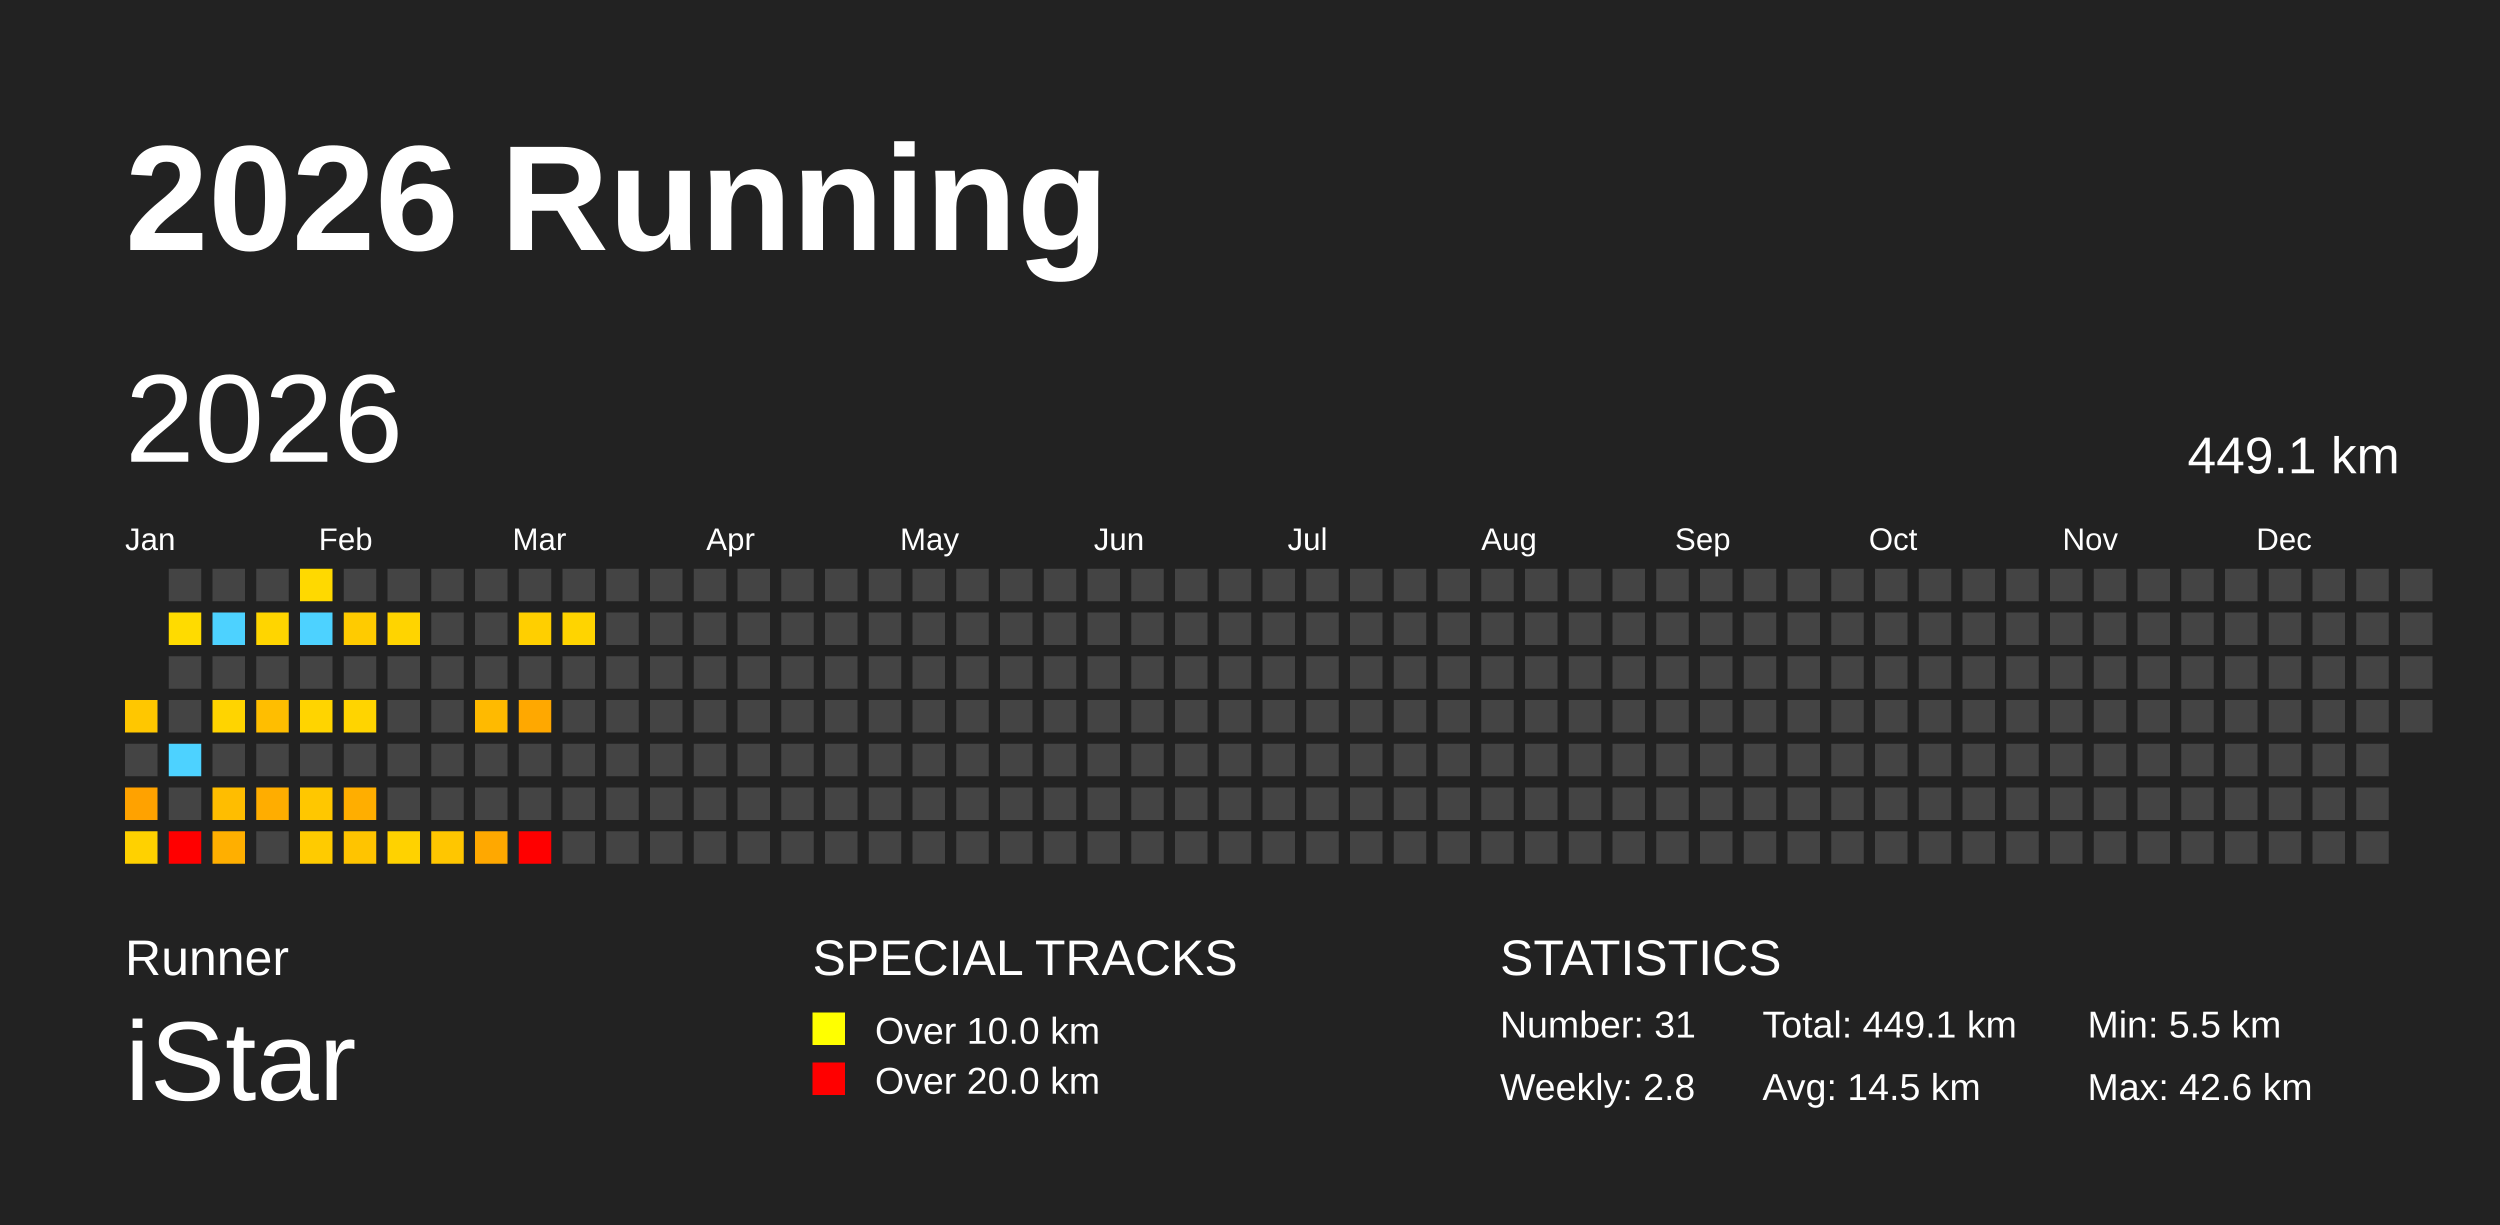
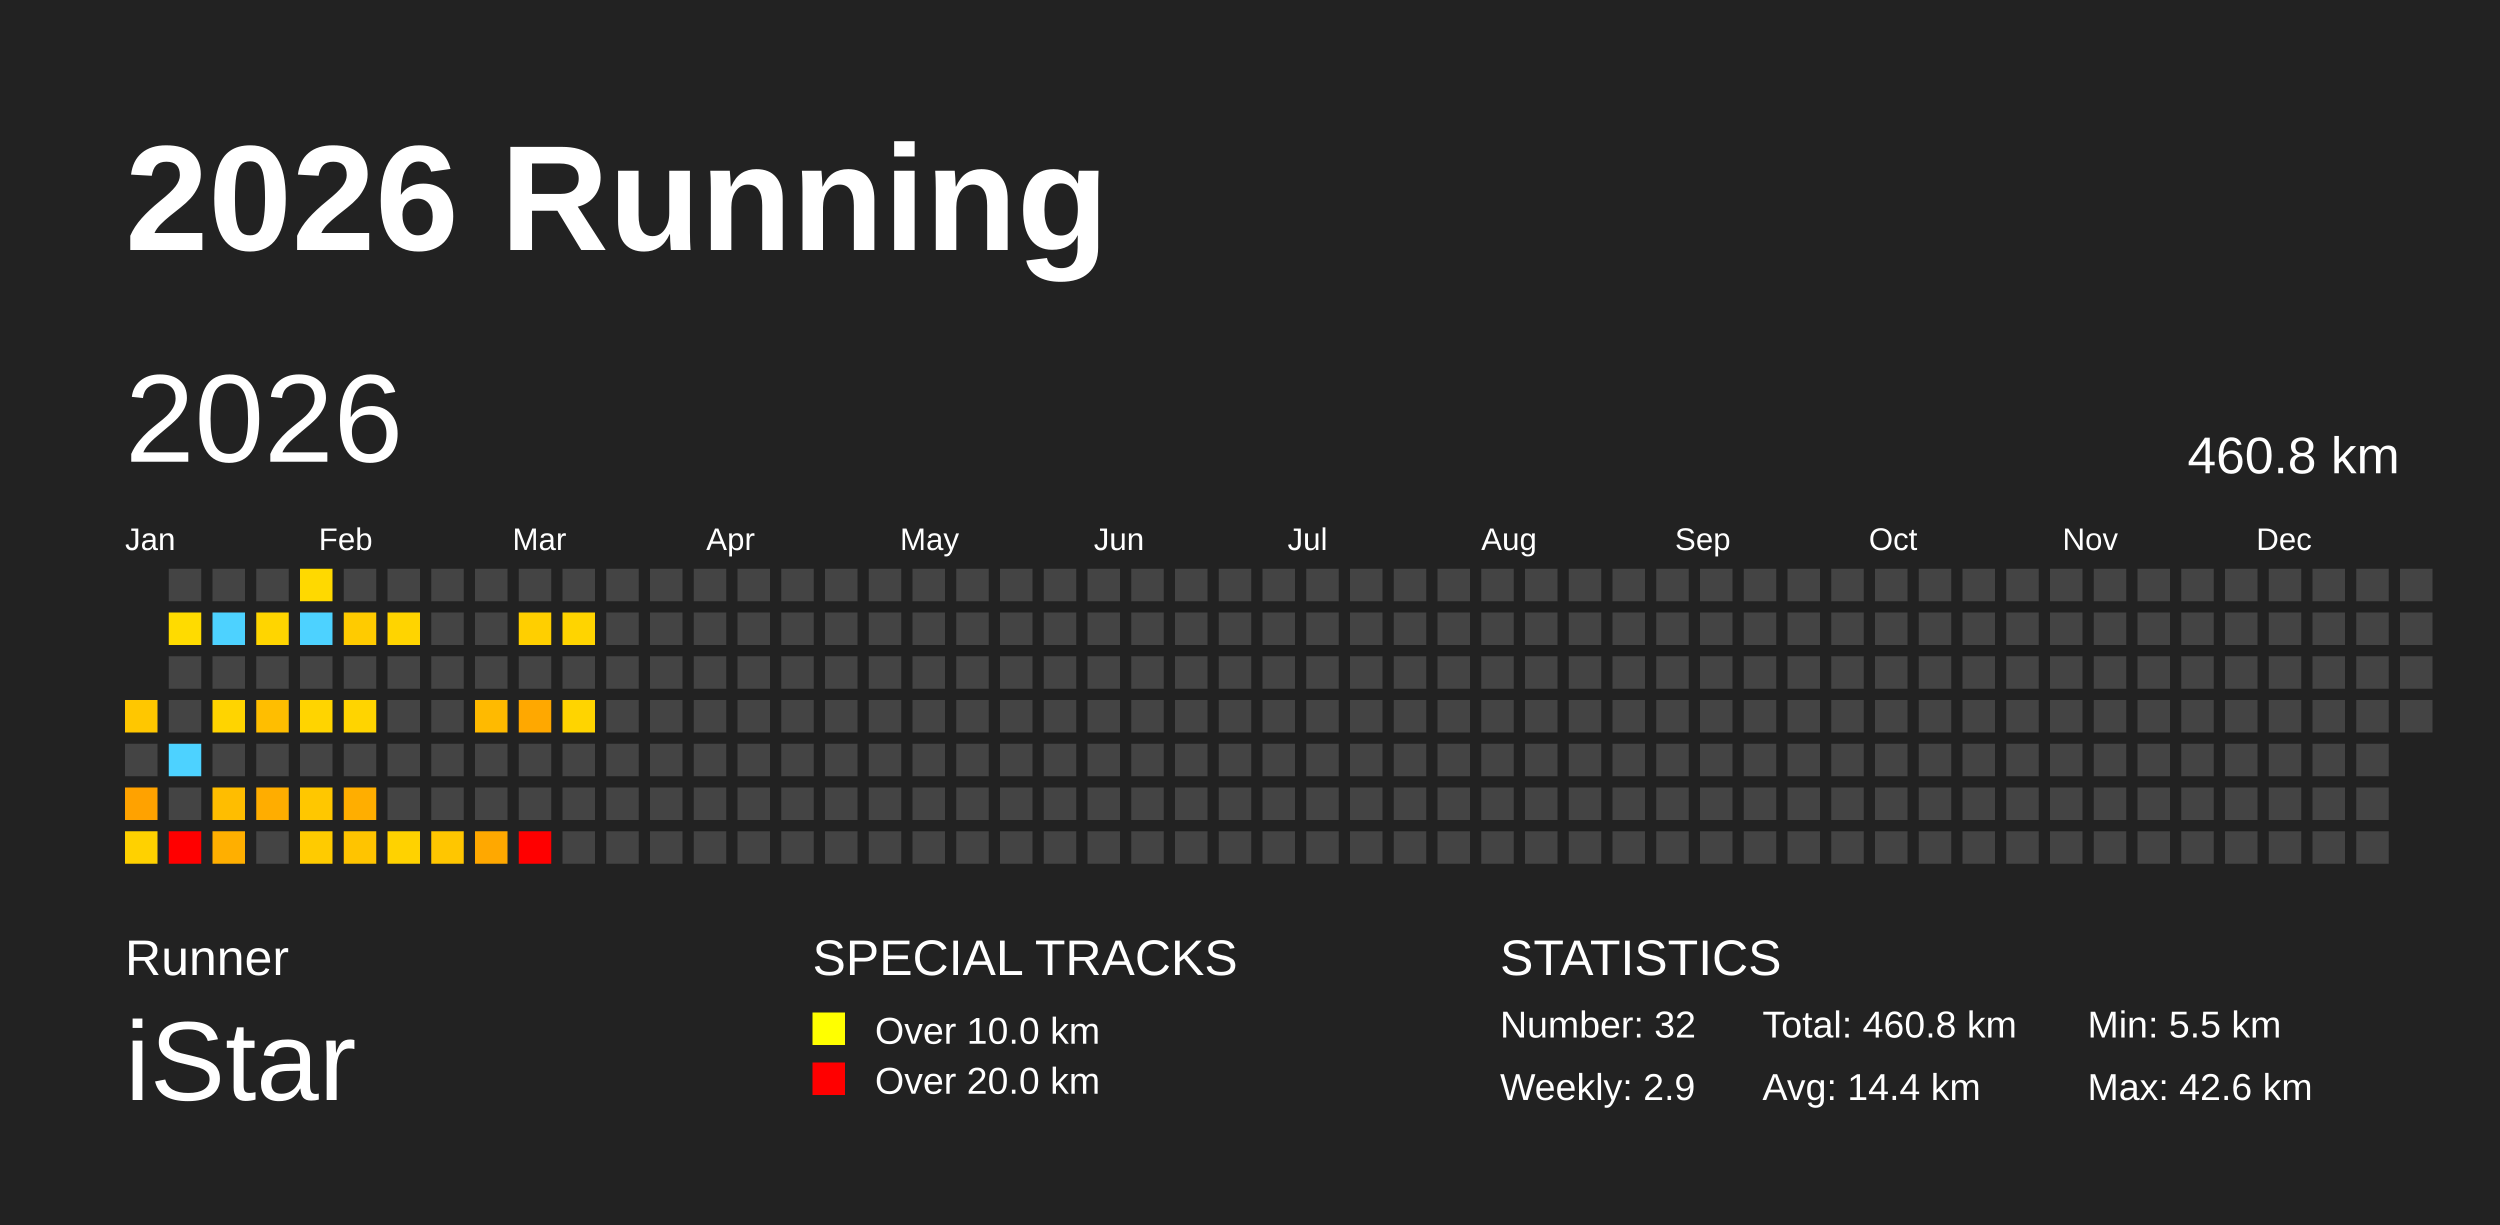
<svg xmlns="http://www.w3.org/2000/svg" baseProfile="full" height="98mm" version="1.1" viewBox="0,0,200,98" width="200mm">
  <defs />
  <rect fill="#222222" height="98" width="200" x="0" y="0" />
  <text fill="#FFFFFF" style="font-size:12px; font-family:Arial; font-weight:bold;" x="10" y="20">2026 Running</text>
  <text fill="#FFFFFF" style="font-size:4px; font-family:Arial" x="10" y="78">Runner</text>
  <text fill="#FFFFFF" style="font-size:9px; font-family:Arial" x="10" y="88">iStar</text>
  <text fill="#FFFFFF" style="font-size:4px; font-family:Arial" x="65" y="78">SPECIAL TRACKS</text>
  <rect fill="yellow" height="2.6" width="2.6" x="65" y="81" />
  <text fill="#FFFFFF" style="font-size:3px; font-family:Arial" x="70" y="83.5">Over 10.0 km</text>
  <rect fill="red" height="2.6" width="2.6" x="65" y="85" />
  <text fill="#FFFFFF" style="font-size:3px; font-family:Arial" x="70" y="87.5">Over 20.0 km</text>
  <text fill="#FFFFFF" style="font-size:4px; font-family:Arial" x="120" y="78">STATISTICS</text>
-   <text fill="#FFFFFF" style="font-size:3px; font-family:Arial" x="120" y="83">Number: 31</text>
-   <text fill="#FFFFFF" style="font-size:3px; font-family:Arial" x="120" y="88">Weekly: 2.8</text>
-   <text fill="#FFFFFF" style="font-size:3px; font-family:Arial" x="141" y="83">Total: 449.1 km</text>
-   <text fill="#FFFFFF" style="font-size:3px; font-family:Arial" x="141" y="88">Avg: 14.5 km</text>
+   <text fill="#FFFFFF" style="font-size:3px; font-family:Arial" x="120" y="83">Number: 32</text>
+   <text fill="#FFFFFF" style="font-size:3px; font-family:Arial" x="120" y="88">Weekly: 2.9</text>
+   <text fill="#FFFFFF" style="font-size:3px; font-family:Arial" x="141" y="83">Total: 460.8 km</text>
+   <text fill="#FFFFFF" style="font-size:3px; font-family:Arial" x="141" y="88">Avg: 14.4 km</text>
  <text fill="#FFFFFF" style="font-size:3px; font-family:Arial" x="167" y="83">Min: 5.5 km</text>
  <text fill="#FFFFFF" style="font-size:3px; font-family:Arial" x="167" y="88">Max: 42.6 km</text>
  <text dominant-baseline="hanging" fill="#FFFFFF" style="font-size:10.0px; font-family:Arial;" x="10" y="30">2026</text>
-   <text dominant-baseline="hanging" fill="#FFFFFF" style="font-size:4.125px; font-family:Arial;" x="175" y="35">449.1 km</text>
+   <text dominant-baseline="hanging" fill="#FFFFFF" style="font-size:4.125px; font-family:Arial;" x="175" y="35">460.8 km</text>
  <text fill="#FFFFFF" style="font-size:2.5px; font-family:Arial" x="10.0" y="44">Jan</text>
  <text fill="#FFFFFF" style="font-size:2.5px; font-family:Arial" x="25.5" y="44">Feb</text>
  <text fill="#FFFFFF" style="font-size:2.5px; font-family:Arial" x="41.0" y="44">Mar</text>
  <text fill="#FFFFFF" style="font-size:2.5px; font-family:Arial" x="56.5" y="44">Apr</text>
  <text fill="#FFFFFF" style="font-size:2.5px; font-family:Arial" x="72.0" y="44">May</text>
  <text fill="#FFFFFF" style="font-size:2.5px; font-family:Arial" x="87.5" y="44">Jun</text>
  <text fill="#FFFFFF" style="font-size:2.5px; font-family:Arial" x="103.0" y="44">Jul</text>
  <text fill="#FFFFFF" style="font-size:2.5px; font-family:Arial" x="118.5" y="44">Aug</text>
  <text fill="#FFFFFF" style="font-size:2.5px; font-family:Arial" x="134.0" y="44">Sep</text>
  <text fill="#FFFFFF" style="font-size:2.5px; font-family:Arial" x="149.5" y="44">Oct</text>
  <text fill="#FFFFFF" style="font-size:2.5px; font-family:Arial" x="165.0" y="44">Nov</text>
  <text fill="#FFFFFF" style="font-size:2.5px; font-family:Arial" x="180.5" y="44">Dec</text>
  <rect fill="#ffc700" height="2.6" width="2.6" x="10.0" y="56.0" />
  <rect fill="#444444" height="2.6" width="2.6" x="10.0" y="59.5" />
  <rect fill="#ffa200" height="2.6" width="2.6" x="10.0" y="63.0" />
  <rect fill="#ffd100" height="2.6" width="2.6" x="10.0" y="66.5" />
  <rect fill="#444444" height="2.6" width="2.6" x="13.5" y="45.5" />
  <rect fill="#ffdb00" height="2.6" width="2.6" x="13.5" y="49.0" />
  <rect fill="#444444" height="2.6" width="2.6" x="13.5" y="52.5" />
  <rect fill="#444444" height="2.6" width="2.6" x="13.5" y="56.0" />
  <rect fill="#4dd2ff" height="2.6" width="2.6" x="13.5" y="59.5" />
  <rect fill="#444444" height="2.6" width="2.6" x="13.5" y="63.0" />
  <rect fill="red" height="2.6" width="2.6" x="13.5" y="66.5" />
  <rect fill="#444444" height="2.6" width="2.6" x="17.0" y="45.5" />
  <rect fill="#4dd2ff" height="2.6" width="2.6" x="17.0" y="49.0" />
  <rect fill="#444444" height="2.6" width="2.6" x="17.0" y="52.5" />
  <rect fill="#ffd400" height="2.6" width="2.6" x="17.0" y="56.0" />
  <rect fill="#444444" height="2.6" width="2.6" x="17.0" y="59.5" />
  <rect fill="#ffbd00" height="2.6" width="2.6" x="17.0" y="63.0" />
  <rect fill="#ffaf00" height="2.6" width="2.6" x="17.0" y="66.5" />
  <rect fill="#444444" height="2.6" width="2.6" x="20.5" y="45.5" />
  <rect fill="#ffd500" height="2.6" width="2.6" x="20.5" y="49.0" />
  <rect fill="#444444" height="2.6" width="2.6" x="20.5" y="52.5" />
  <rect fill="#ffbe00" height="2.6" width="2.6" x="20.5" y="56.0" />
  <rect fill="#444444" height="2.6" width="2.6" x="20.5" y="59.5" />
  <rect fill="#ffad00" height="2.6" width="2.6" x="20.5" y="63.0" />
  <rect fill="#444444" height="2.6" width="2.6" x="20.5" y="66.5" />
  <rect fill="#ffd900" height="2.6" width="2.6" x="24.0" y="45.5" />
  <rect fill="#4dd2ff" height="2.6" width="2.6" x="24.0" y="49.0" />
  <rect fill="#444444" height="2.6" width="2.6" x="24.0" y="52.5" />
  <rect fill="#ffd400" height="2.6" width="2.6" x="24.0" y="56.0" />
  <rect fill="#444444" height="2.6" width="2.6" x="24.0" y="59.5" />
  <rect fill="#ffc700" height="2.6" width="2.6" x="24.0" y="63.0" />
  <rect fill="#ffcb00" height="2.6" width="2.6" x="24.0" y="66.5" />
  <rect fill="#444444" height="2.6" width="2.6" x="27.5" y="45.5" />
  <rect fill="#ffcb00" height="2.6" width="2.6" x="27.5" y="49.0" />
  <rect fill="#444444" height="2.6" width="2.6" x="27.5" y="52.5" />
  <rect fill="#ffd400" height="2.6" width="2.6" x="27.5" y="56.0" />
  <rect fill="#444444" height="2.6" width="2.6" x="27.5" y="59.5" />
  <rect fill="#ffae00" height="2.6" width="2.6" x="27.5" y="63.0" />
  <rect fill="#ffc400" height="2.6" width="2.6" x="27.5" y="66.5" />
  <rect fill="#444444" height="2.6" width="2.6" x="31.0" y="45.5" />
  <rect fill="#ffd400" height="2.6" width="2.6" x="31.0" y="49.0" />
  <rect fill="#444444" height="2.6" width="2.6" x="31.0" y="52.5" />
  <rect fill="#444444" height="2.6" width="2.6" x="31.0" y="56.0" />
  <rect fill="#444444" height="2.6" width="2.6" x="31.0" y="59.5" />
  <rect fill="#444444" height="2.6" width="2.6" x="31.0" y="63.0" />
  <rect fill="#ffd200" height="2.6" width="2.6" x="31.0" y="66.5" />
  <rect fill="#444444" height="2.6" width="2.6" x="34.5" y="45.5" />
  <rect fill="#444444" height="2.6" width="2.6" x="34.5" y="49.0" />
  <rect fill="#444444" height="2.6" width="2.6" x="34.5" y="52.5" />
  <rect fill="#444444" height="2.6" width="2.6" x="34.5" y="56.0" />
  <rect fill="#444444" height="2.6" width="2.6" x="34.5" y="59.5" />
  <rect fill="#444444" height="2.6" width="2.6" x="34.5" y="63.0" />
  <rect fill="#ffc600" height="2.6" width="2.6" x="34.5" y="66.5" />
  <rect fill="#444444" height="2.6" width="2.6" x="38.0" y="45.5" />
  <rect fill="#444444" height="2.6" width="2.6" x="38.0" y="49.0" />
  <rect fill="#444444" height="2.6" width="2.6" x="38.0" y="52.5" />
  <rect fill="#ffba00" height="2.6" width="2.6" x="38.0" y="56.0" />
  <rect fill="#444444" height="2.6" width="2.6" x="38.0" y="59.5" />
  <rect fill="#444444" height="2.6" width="2.6" x="38.0" y="63.0" />
  <rect fill="#ffa800" height="2.6" width="2.6" x="38.0" y="66.5" />
  <rect fill="#444444" height="2.6" width="2.6" x="41.5" y="45.5" />
  <rect fill="#ffcf00" height="2.6" width="2.6" x="41.5" y="49.0" />
  <rect fill="#444444" height="2.6" width="2.6" x="41.5" y="52.5" />
  <rect fill="#ffa800" height="2.6" width="2.6" x="41.5" y="56.0" />
  <rect fill="#444444" height="2.6" width="2.6" x="41.5" y="59.5" />
  <rect fill="#444444" height="2.6" width="2.6" x="41.5" y="63.0" />
  <rect fill="red" height="2.6" width="2.6" x="41.5" y="66.5" />
  <rect fill="#444444" height="2.6" width="2.6" x="45.0" y="45.5" />
  <rect fill="#ffd400" height="2.6" width="2.6" x="45.0" y="49.0" />
  <rect fill="#444444" height="2.6" width="2.6" x="45.0" y="52.5" />
-   <rect fill="#444444" height="2.6" width="2.6" x="45.0" y="56.0" />
+   <rect fill="#ffd400" height="2.6" width="2.6" x="45.0" y="56.0" />
  <rect fill="#444444" height="2.6" width="2.6" x="45.0" y="59.5" />
  <rect fill="#444444" height="2.6" width="2.6" x="45.0" y="63.0" />
  <rect fill="#444444" height="2.6" width="2.6" x="45.0" y="66.5" />
  <rect fill="#444444" height="2.6" width="2.6" x="48.5" y="45.5" />
  <rect fill="#444444" height="2.6" width="2.6" x="48.5" y="49.0" />
  <rect fill="#444444" height="2.6" width="2.6" x="48.5" y="52.5" />
  <rect fill="#444444" height="2.6" width="2.6" x="48.5" y="56.0" />
  <rect fill="#444444" height="2.6" width="2.6" x="48.5" y="59.5" />
  <rect fill="#444444" height="2.6" width="2.6" x="48.5" y="63.0" />
  <rect fill="#444444" height="2.6" width="2.6" x="48.5" y="66.5" />
  <rect fill="#444444" height="2.6" width="2.6" x="52.0" y="45.5" />
  <rect fill="#444444" height="2.6" width="2.6" x="52.0" y="49.0" />
  <rect fill="#444444" height="2.6" width="2.6" x="52.0" y="52.5" />
  <rect fill="#444444" height="2.6" width="2.6" x="52.0" y="56.0" />
  <rect fill="#444444" height="2.6" width="2.6" x="52.0" y="59.5" />
  <rect fill="#444444" height="2.6" width="2.6" x="52.0" y="63.0" />
  <rect fill="#444444" height="2.6" width="2.6" x="52.0" y="66.5" />
  <rect fill="#444444" height="2.6" width="2.6" x="55.5" y="45.5" />
  <rect fill="#444444" height="2.6" width="2.6" x="55.5" y="49.0" />
  <rect fill="#444444" height="2.6" width="2.6" x="55.5" y="52.5" />
  <rect fill="#444444" height="2.6" width="2.6" x="55.5" y="56.0" />
  <rect fill="#444444" height="2.6" width="2.6" x="55.5" y="59.5" />
  <rect fill="#444444" height="2.6" width="2.6" x="55.5" y="63.0" />
  <rect fill="#444444" height="2.6" width="2.6" x="55.5" y="66.5" />
  <rect fill="#444444" height="2.6" width="2.6" x="59.0" y="45.5" />
  <rect fill="#444444" height="2.6" width="2.6" x="59.0" y="49.0" />
  <rect fill="#444444" height="2.6" width="2.6" x="59.0" y="52.5" />
  <rect fill="#444444" height="2.6" width="2.6" x="59.0" y="56.0" />
  <rect fill="#444444" height="2.6" width="2.6" x="59.0" y="59.5" />
  <rect fill="#444444" height="2.6" width="2.6" x="59.0" y="63.0" />
  <rect fill="#444444" height="2.6" width="2.6" x="59.0" y="66.5" />
  <rect fill="#444444" height="2.6" width="2.6" x="62.5" y="45.5" />
  <rect fill="#444444" height="2.6" width="2.6" x="62.5" y="49.0" />
  <rect fill="#444444" height="2.6" width="2.6" x="62.5" y="52.5" />
  <rect fill="#444444" height="2.6" width="2.6" x="62.5" y="56.0" />
  <rect fill="#444444" height="2.6" width="2.6" x="62.5" y="59.5" />
  <rect fill="#444444" height="2.6" width="2.6" x="62.5" y="63.0" />
  <rect fill="#444444" height="2.6" width="2.6" x="62.5" y="66.5" />
  <rect fill="#444444" height="2.6" width="2.6" x="66.0" y="45.5" />
  <rect fill="#444444" height="2.6" width="2.6" x="66.0" y="49.0" />
  <rect fill="#444444" height="2.6" width="2.6" x="66.0" y="52.5" />
  <rect fill="#444444" height="2.6" width="2.6" x="66.0" y="56.0" />
  <rect fill="#444444" height="2.6" width="2.6" x="66.0" y="59.5" />
  <rect fill="#444444" height="2.6" width="2.6" x="66.0" y="63.0" />
  <rect fill="#444444" height="2.6" width="2.6" x="66.0" y="66.5" />
  <rect fill="#444444" height="2.6" width="2.6" x="69.5" y="45.5" />
  <rect fill="#444444" height="2.6" width="2.6" x="69.5" y="49.0" />
  <rect fill="#444444" height="2.6" width="2.6" x="69.5" y="52.5" />
  <rect fill="#444444" height="2.6" width="2.6" x="69.5" y="56.0" />
  <rect fill="#444444" height="2.6" width="2.6" x="69.5" y="59.5" />
  <rect fill="#444444" height="2.6" width="2.6" x="69.5" y="63.0" />
  <rect fill="#444444" height="2.6" width="2.6" x="69.5" y="66.5" />
  <rect fill="#444444" height="2.6" width="2.6" x="73.0" y="45.5" />
  <rect fill="#444444" height="2.6" width="2.6" x="73.0" y="49.0" />
  <rect fill="#444444" height="2.6" width="2.6" x="73.0" y="52.5" />
  <rect fill="#444444" height="2.6" width="2.6" x="73.0" y="56.0" />
  <rect fill="#444444" height="2.6" width="2.6" x="73.0" y="59.5" />
  <rect fill="#444444" height="2.6" width="2.6" x="73.0" y="63.0" />
  <rect fill="#444444" height="2.6" width="2.6" x="73.0" y="66.5" />
  <rect fill="#444444" height="2.6" width="2.6" x="76.5" y="45.5" />
  <rect fill="#444444" height="2.6" width="2.6" x="76.5" y="49.0" />
  <rect fill="#444444" height="2.6" width="2.6" x="76.5" y="52.5" />
  <rect fill="#444444" height="2.6" width="2.6" x="76.5" y="56.0" />
  <rect fill="#444444" height="2.6" width="2.6" x="76.5" y="59.5" />
  <rect fill="#444444" height="2.6" width="2.6" x="76.5" y="63.0" />
  <rect fill="#444444" height="2.6" width="2.6" x="76.5" y="66.5" />
  <rect fill="#444444" height="2.6" width="2.6" x="80.0" y="45.5" />
  <rect fill="#444444" height="2.6" width="2.6" x="80.0" y="49.0" />
  <rect fill="#444444" height="2.6" width="2.6" x="80.0" y="52.5" />
  <rect fill="#444444" height="2.6" width="2.6" x="80.0" y="56.0" />
  <rect fill="#444444" height="2.6" width="2.6" x="80.0" y="59.5" />
  <rect fill="#444444" height="2.6" width="2.6" x="80.0" y="63.0" />
  <rect fill="#444444" height="2.6" width="2.6" x="80.0" y="66.5" />
  <rect fill="#444444" height="2.6" width="2.6" x="83.5" y="45.5" />
  <rect fill="#444444" height="2.6" width="2.6" x="83.5" y="49.0" />
  <rect fill="#444444" height="2.6" width="2.6" x="83.5" y="52.5" />
  <rect fill="#444444" height="2.6" width="2.6" x="83.5" y="56.0" />
  <rect fill="#444444" height="2.6" width="2.6" x="83.5" y="59.5" />
  <rect fill="#444444" height="2.6" width="2.6" x="83.5" y="63.0" />
  <rect fill="#444444" height="2.6" width="2.6" x="83.5" y="66.5" />
  <rect fill="#444444" height="2.6" width="2.6" x="87.0" y="45.5" />
  <rect fill="#444444" height="2.6" width="2.6" x="87.0" y="49.0" />
  <rect fill="#444444" height="2.6" width="2.6" x="87.0" y="52.5" />
  <rect fill="#444444" height="2.6" width="2.6" x="87.0" y="56.0" />
  <rect fill="#444444" height="2.6" width="2.6" x="87.0" y="59.5" />
  <rect fill="#444444" height="2.6" width="2.6" x="87.0" y="63.0" />
  <rect fill="#444444" height="2.6" width="2.6" x="87.0" y="66.5" />
  <rect fill="#444444" height="2.6" width="2.6" x="90.5" y="45.5" />
  <rect fill="#444444" height="2.6" width="2.6" x="90.5" y="49.0" />
  <rect fill="#444444" height="2.6" width="2.6" x="90.5" y="52.5" />
  <rect fill="#444444" height="2.6" width="2.6" x="90.5" y="56.0" />
  <rect fill="#444444" height="2.6" width="2.6" x="90.5" y="59.5" />
  <rect fill="#444444" height="2.6" width="2.6" x="90.5" y="63.0" />
  <rect fill="#444444" height="2.6" width="2.6" x="90.5" y="66.5" />
  <rect fill="#444444" height="2.6" width="2.6" x="94.0" y="45.5" />
  <rect fill="#444444" height="2.6" width="2.6" x="94.0" y="49.0" />
  <rect fill="#444444" height="2.6" width="2.6" x="94.0" y="52.5" />
  <rect fill="#444444" height="2.6" width="2.6" x="94.0" y="56.0" />
  <rect fill="#444444" height="2.6" width="2.6" x="94.0" y="59.5" />
  <rect fill="#444444" height="2.6" width="2.6" x="94.0" y="63.0" />
  <rect fill="#444444" height="2.6" width="2.6" x="94.0" y="66.5" />
  <rect fill="#444444" height="2.6" width="2.6" x="97.5" y="45.5" />
  <rect fill="#444444" height="2.6" width="2.6" x="97.5" y="49.0" />
  <rect fill="#444444" height="2.6" width="2.6" x="97.5" y="52.5" />
  <rect fill="#444444" height="2.6" width="2.6" x="97.5" y="56.0" />
  <rect fill="#444444" height="2.6" width="2.6" x="97.5" y="59.5" />
  <rect fill="#444444" height="2.6" width="2.6" x="97.5" y="63.0" />
  <rect fill="#444444" height="2.6" width="2.6" x="97.5" y="66.5" />
  <rect fill="#444444" height="2.6" width="2.6" x="101.0" y="45.5" />
  <rect fill="#444444" height="2.6" width="2.6" x="101.0" y="49.0" />
  <rect fill="#444444" height="2.6" width="2.6" x="101.0" y="52.5" />
  <rect fill="#444444" height="2.6" width="2.6" x="101.0" y="56.0" />
  <rect fill="#444444" height="2.6" width="2.6" x="101.0" y="59.5" />
  <rect fill="#444444" height="2.6" width="2.6" x="101.0" y="63.0" />
  <rect fill="#444444" height="2.6" width="2.6" x="101.0" y="66.5" />
  <rect fill="#444444" height="2.6" width="2.6" x="104.5" y="45.5" />
  <rect fill="#444444" height="2.6" width="2.6" x="104.5" y="49.0" />
  <rect fill="#444444" height="2.6" width="2.6" x="104.5" y="52.5" />
  <rect fill="#444444" height="2.6" width="2.6" x="104.5" y="56.0" />
  <rect fill="#444444" height="2.6" width="2.6" x="104.5" y="59.5" />
  <rect fill="#444444" height="2.6" width="2.6" x="104.5" y="63.0" />
  <rect fill="#444444" height="2.6" width="2.6" x="104.5" y="66.5" />
  <rect fill="#444444" height="2.6" width="2.6" x="108.0" y="45.5" />
  <rect fill="#444444" height="2.6" width="2.6" x="108.0" y="49.0" />
  <rect fill="#444444" height="2.6" width="2.6" x="108.0" y="52.5" />
  <rect fill="#444444" height="2.6" width="2.6" x="108.0" y="56.0" />
  <rect fill="#444444" height="2.6" width="2.6" x="108.0" y="59.5" />
  <rect fill="#444444" height="2.6" width="2.6" x="108.0" y="63.0" />
  <rect fill="#444444" height="2.6" width="2.6" x="108.0" y="66.5" />
  <rect fill="#444444" height="2.6" width="2.6" x="111.5" y="45.5" />
  <rect fill="#444444" height="2.6" width="2.6" x="111.5" y="49.0" />
  <rect fill="#444444" height="2.6" width="2.6" x="111.5" y="52.5" />
  <rect fill="#444444" height="2.6" width="2.6" x="111.5" y="56.0" />
  <rect fill="#444444" height="2.6" width="2.6" x="111.5" y="59.5" />
  <rect fill="#444444" height="2.6" width="2.6" x="111.5" y="63.0" />
  <rect fill="#444444" height="2.6" width="2.6" x="111.5" y="66.5" />
  <rect fill="#444444" height="2.6" width="2.6" x="115.0" y="45.5" />
  <rect fill="#444444" height="2.6" width="2.6" x="115.0" y="49.0" />
  <rect fill="#444444" height="2.6" width="2.6" x="115.0" y="52.5" />
  <rect fill="#444444" height="2.6" width="2.6" x="115.0" y="56.0" />
  <rect fill="#444444" height="2.6" width="2.6" x="115.0" y="59.5" />
  <rect fill="#444444" height="2.6" width="2.6" x="115.0" y="63.0" />
  <rect fill="#444444" height="2.6" width="2.6" x="115.0" y="66.5" />
  <rect fill="#444444" height="2.6" width="2.6" x="118.5" y="45.5" />
  <rect fill="#444444" height="2.6" width="2.6" x="118.5" y="49.0" />
  <rect fill="#444444" height="2.6" width="2.6" x="118.5" y="52.5" />
  <rect fill="#444444" height="2.6" width="2.6" x="118.5" y="56.0" />
  <rect fill="#444444" height="2.6" width="2.6" x="118.5" y="59.5" />
  <rect fill="#444444" height="2.6" width="2.6" x="118.5" y="63.0" />
  <rect fill="#444444" height="2.6" width="2.6" x="118.5" y="66.5" />
  <rect fill="#444444" height="2.6" width="2.6" x="122.0" y="45.5" />
  <rect fill="#444444" height="2.6" width="2.6" x="122.0" y="49.0" />
  <rect fill="#444444" height="2.6" width="2.6" x="122.0" y="52.5" />
  <rect fill="#444444" height="2.6" width="2.6" x="122.0" y="56.0" />
  <rect fill="#444444" height="2.6" width="2.6" x="122.0" y="59.5" />
  <rect fill="#444444" height="2.6" width="2.6" x="122.0" y="63.0" />
  <rect fill="#444444" height="2.6" width="2.6" x="122.0" y="66.5" />
  <rect fill="#444444" height="2.6" width="2.6" x="125.5" y="45.5" />
  <rect fill="#444444" height="2.6" width="2.6" x="125.5" y="49.0" />
  <rect fill="#444444" height="2.6" width="2.6" x="125.5" y="52.5" />
  <rect fill="#444444" height="2.6" width="2.6" x="125.5" y="56.0" />
  <rect fill="#444444" height="2.6" width="2.6" x="125.5" y="59.5" />
  <rect fill="#444444" height="2.6" width="2.6" x="125.5" y="63.0" />
  <rect fill="#444444" height="2.6" width="2.6" x="125.5" y="66.5" />
  <rect fill="#444444" height="2.6" width="2.6" x="129.0" y="45.5" />
  <rect fill="#444444" height="2.6" width="2.6" x="129.0" y="49.0" />
  <rect fill="#444444" height="2.6" width="2.6" x="129.0" y="52.5" />
  <rect fill="#444444" height="2.6" width="2.6" x="129.0" y="56.0" />
  <rect fill="#444444" height="2.6" width="2.6" x="129.0" y="59.5" />
  <rect fill="#444444" height="2.6" width="2.6" x="129.0" y="63.0" />
  <rect fill="#444444" height="2.6" width="2.6" x="129.0" y="66.5" />
  <rect fill="#444444" height="2.6" width="2.6" x="132.5" y="45.5" />
  <rect fill="#444444" height="2.6" width="2.6" x="132.5" y="49.0" />
  <rect fill="#444444" height="2.6" width="2.6" x="132.5" y="52.5" />
  <rect fill="#444444" height="2.6" width="2.6" x="132.5" y="56.0" />
  <rect fill="#444444" height="2.6" width="2.6" x="132.5" y="59.5" />
  <rect fill="#444444" height="2.6" width="2.6" x="132.5" y="63.0" />
  <rect fill="#444444" height="2.6" width="2.6" x="132.5" y="66.5" />
  <rect fill="#444444" height="2.6" width="2.6" x="136.0" y="45.5" />
  <rect fill="#444444" height="2.6" width="2.6" x="136.0" y="49.0" />
  <rect fill="#444444" height="2.6" width="2.6" x="136.0" y="52.5" />
  <rect fill="#444444" height="2.6" width="2.6" x="136.0" y="56.0" />
  <rect fill="#444444" height="2.6" width="2.6" x="136.0" y="59.5" />
  <rect fill="#444444" height="2.6" width="2.6" x="136.0" y="63.0" />
  <rect fill="#444444" height="2.6" width="2.6" x="136.0" y="66.5" />
  <rect fill="#444444" height="2.6" width="2.6" x="139.5" y="45.5" />
  <rect fill="#444444" height="2.6" width="2.6" x="139.5" y="49.0" />
  <rect fill="#444444" height="2.6" width="2.6" x="139.5" y="52.5" />
  <rect fill="#444444" height="2.6" width="2.6" x="139.5" y="56.0" />
  <rect fill="#444444" height="2.6" width="2.6" x="139.5" y="59.5" />
  <rect fill="#444444" height="2.6" width="2.6" x="139.5" y="63.0" />
  <rect fill="#444444" height="2.6" width="2.6" x="139.5" y="66.5" />
  <rect fill="#444444" height="2.6" width="2.6" x="143.0" y="45.5" />
  <rect fill="#444444" height="2.6" width="2.6" x="143.0" y="49.0" />
  <rect fill="#444444" height="2.6" width="2.6" x="143.0" y="52.5" />
  <rect fill="#444444" height="2.6" width="2.6" x="143.0" y="56.0" />
  <rect fill="#444444" height="2.6" width="2.6" x="143.0" y="59.5" />
  <rect fill="#444444" height="2.6" width="2.6" x="143.0" y="63.0" />
  <rect fill="#444444" height="2.6" width="2.6" x="143.0" y="66.5" />
  <rect fill="#444444" height="2.6" width="2.6" x="146.5" y="45.5" />
  <rect fill="#444444" height="2.6" width="2.6" x="146.5" y="49.0" />
  <rect fill="#444444" height="2.6" width="2.6" x="146.5" y="52.5" />
  <rect fill="#444444" height="2.6" width="2.6" x="146.5" y="56.0" />
  <rect fill="#444444" height="2.6" width="2.6" x="146.5" y="59.5" />
  <rect fill="#444444" height="2.6" width="2.6" x="146.5" y="63.0" />
  <rect fill="#444444" height="2.6" width="2.6" x="146.5" y="66.5" />
  <rect fill="#444444" height="2.6" width="2.6" x="150.0" y="45.5" />
  <rect fill="#444444" height="2.6" width="2.6" x="150.0" y="49.0" />
  <rect fill="#444444" height="2.6" width="2.6" x="150.0" y="52.5" />
  <rect fill="#444444" height="2.6" width="2.6" x="150.0" y="56.0" />
  <rect fill="#444444" height="2.6" width="2.6" x="150.0" y="59.5" />
  <rect fill="#444444" height="2.6" width="2.6" x="150.0" y="63.0" />
  <rect fill="#444444" height="2.6" width="2.6" x="150.0" y="66.5" />
  <rect fill="#444444" height="2.6" width="2.6" x="153.5" y="45.5" />
  <rect fill="#444444" height="2.6" width="2.6" x="153.5" y="49.0" />
  <rect fill="#444444" height="2.6" width="2.6" x="153.5" y="52.5" />
  <rect fill="#444444" height="2.6" width="2.6" x="153.5" y="56.0" />
  <rect fill="#444444" height="2.6" width="2.6" x="153.5" y="59.5" />
  <rect fill="#444444" height="2.6" width="2.6" x="153.5" y="63.0" />
  <rect fill="#444444" height="2.6" width="2.6" x="153.5" y="66.5" />
  <rect fill="#444444" height="2.6" width="2.6" x="157.0" y="45.5" />
  <rect fill="#444444" height="2.6" width="2.6" x="157.0" y="49.0" />
  <rect fill="#444444" height="2.6" width="2.6" x="157.0" y="52.5" />
  <rect fill="#444444" height="2.6" width="2.6" x="157.0" y="56.0" />
  <rect fill="#444444" height="2.6" width="2.6" x="157.0" y="59.5" />
  <rect fill="#444444" height="2.6" width="2.6" x="157.0" y="63.0" />
  <rect fill="#444444" height="2.6" width="2.6" x="157.0" y="66.5" />
  <rect fill="#444444" height="2.6" width="2.6" x="160.5" y="45.5" />
  <rect fill="#444444" height="2.6" width="2.6" x="160.5" y="49.0" />
  <rect fill="#444444" height="2.6" width="2.6" x="160.5" y="52.5" />
  <rect fill="#444444" height="2.6" width="2.6" x="160.5" y="56.0" />
  <rect fill="#444444" height="2.6" width="2.6" x="160.5" y="59.5" />
  <rect fill="#444444" height="2.6" width="2.6" x="160.5" y="63.0" />
  <rect fill="#444444" height="2.6" width="2.6" x="160.5" y="66.5" />
  <rect fill="#444444" height="2.6" width="2.6" x="164.0" y="45.5" />
  <rect fill="#444444" height="2.6" width="2.6" x="164.0" y="49.0" />
  <rect fill="#444444" height="2.6" width="2.6" x="164.0" y="52.5" />
  <rect fill="#444444" height="2.6" width="2.6" x="164.0" y="56.0" />
  <rect fill="#444444" height="2.6" width="2.6" x="164.0" y="59.5" />
  <rect fill="#444444" height="2.6" width="2.6" x="164.0" y="63.0" />
  <rect fill="#444444" height="2.6" width="2.6" x="164.0" y="66.5" />
  <rect fill="#444444" height="2.6" width="2.6" x="167.5" y="45.5" />
  <rect fill="#444444" height="2.6" width="2.6" x="167.5" y="49.0" />
  <rect fill="#444444" height="2.6" width="2.6" x="167.5" y="52.5" />
  <rect fill="#444444" height="2.6" width="2.6" x="167.5" y="56.0" />
  <rect fill="#444444" height="2.6" width="2.6" x="167.5" y="59.5" />
  <rect fill="#444444" height="2.6" width="2.6" x="167.5" y="63.0" />
  <rect fill="#444444" height="2.6" width="2.6" x="167.5" y="66.5" />
  <rect fill="#444444" height="2.6" width="2.6" x="171.0" y="45.5" />
  <rect fill="#444444" height="2.6" width="2.6" x="171.0" y="49.0" />
  <rect fill="#444444" height="2.6" width="2.6" x="171.0" y="52.5" />
  <rect fill="#444444" height="2.6" width="2.6" x="171.0" y="56.0" />
  <rect fill="#444444" height="2.6" width="2.6" x="171.0" y="59.5" />
  <rect fill="#444444" height="2.6" width="2.6" x="171.0" y="63.0" />
  <rect fill="#444444" height="2.6" width="2.6" x="171.0" y="66.5" />
  <rect fill="#444444" height="2.6" width="2.6" x="174.5" y="45.5" />
  <rect fill="#444444" height="2.6" width="2.6" x="174.5" y="49.0" />
  <rect fill="#444444" height="2.6" width="2.6" x="174.5" y="52.5" />
  <rect fill="#444444" height="2.6" width="2.6" x="174.5" y="56.0" />
  <rect fill="#444444" height="2.6" width="2.6" x="174.5" y="59.5" />
  <rect fill="#444444" height="2.6" width="2.6" x="174.5" y="63.0" />
  <rect fill="#444444" height="2.6" width="2.6" x="174.5" y="66.5" />
  <rect fill="#444444" height="2.6" width="2.6" x="178.0" y="45.5" />
  <rect fill="#444444" height="2.6" width="2.6" x="178.0" y="49.0" />
  <rect fill="#444444" height="2.6" width="2.6" x="178.0" y="52.5" />
  <rect fill="#444444" height="2.6" width="2.6" x="178.0" y="56.0" />
  <rect fill="#444444" height="2.6" width="2.6" x="178.0" y="59.5" />
  <rect fill="#444444" height="2.6" width="2.6" x="178.0" y="63.0" />
  <rect fill="#444444" height="2.6" width="2.6" x="178.0" y="66.5" />
  <rect fill="#444444" height="2.6" width="2.6" x="181.5" y="45.5" />
  <rect fill="#444444" height="2.6" width="2.6" x="181.5" y="49.0" />
  <rect fill="#444444" height="2.6" width="2.6" x="181.5" y="52.5" />
  <rect fill="#444444" height="2.6" width="2.6" x="181.5" y="56.0" />
  <rect fill="#444444" height="2.6" width="2.6" x="181.5" y="59.5" />
  <rect fill="#444444" height="2.6" width="2.6" x="181.5" y="63.0" />
  <rect fill="#444444" height="2.6" width="2.6" x="181.5" y="66.5" />
  <rect fill="#444444" height="2.6" width="2.6" x="185.0" y="45.5" />
  <rect fill="#444444" height="2.6" width="2.6" x="185.0" y="49.0" />
  <rect fill="#444444" height="2.6" width="2.6" x="185.0" y="52.5" />
  <rect fill="#444444" height="2.6" width="2.6" x="185.0" y="56.0" />
  <rect fill="#444444" height="2.6" width="2.6" x="185.0" y="59.5" />
  <rect fill="#444444" height="2.6" width="2.6" x="185.0" y="63.0" />
  <rect fill="#444444" height="2.6" width="2.6" x="185.0" y="66.5" />
  <rect fill="#444444" height="2.6" width="2.6" x="188.5" y="45.5" />
  <rect fill="#444444" height="2.6" width="2.6" x="188.5" y="49.0" />
  <rect fill="#444444" height="2.6" width="2.6" x="188.5" y="52.5" />
  <rect fill="#444444" height="2.6" width="2.6" x="188.5" y="56.0" />
  <rect fill="#444444" height="2.6" width="2.6" x="188.5" y="59.5" />
  <rect fill="#444444" height="2.6" width="2.6" x="188.5" y="63.0" />
  <rect fill="#444444" height="2.6" width="2.6" x="188.5" y="66.5" />
  <rect fill="#444444" height="2.6" width="2.6" x="192.0" y="45.5" />
  <rect fill="#444444" height="2.6" width="2.6" x="192.0" y="49.0" />
  <rect fill="#444444" height="2.6" width="2.6" x="192.0" y="52.5" />
  <rect fill="#444444" height="2.6" width="2.6" x="192.0" y="56.0" />
</svg>
